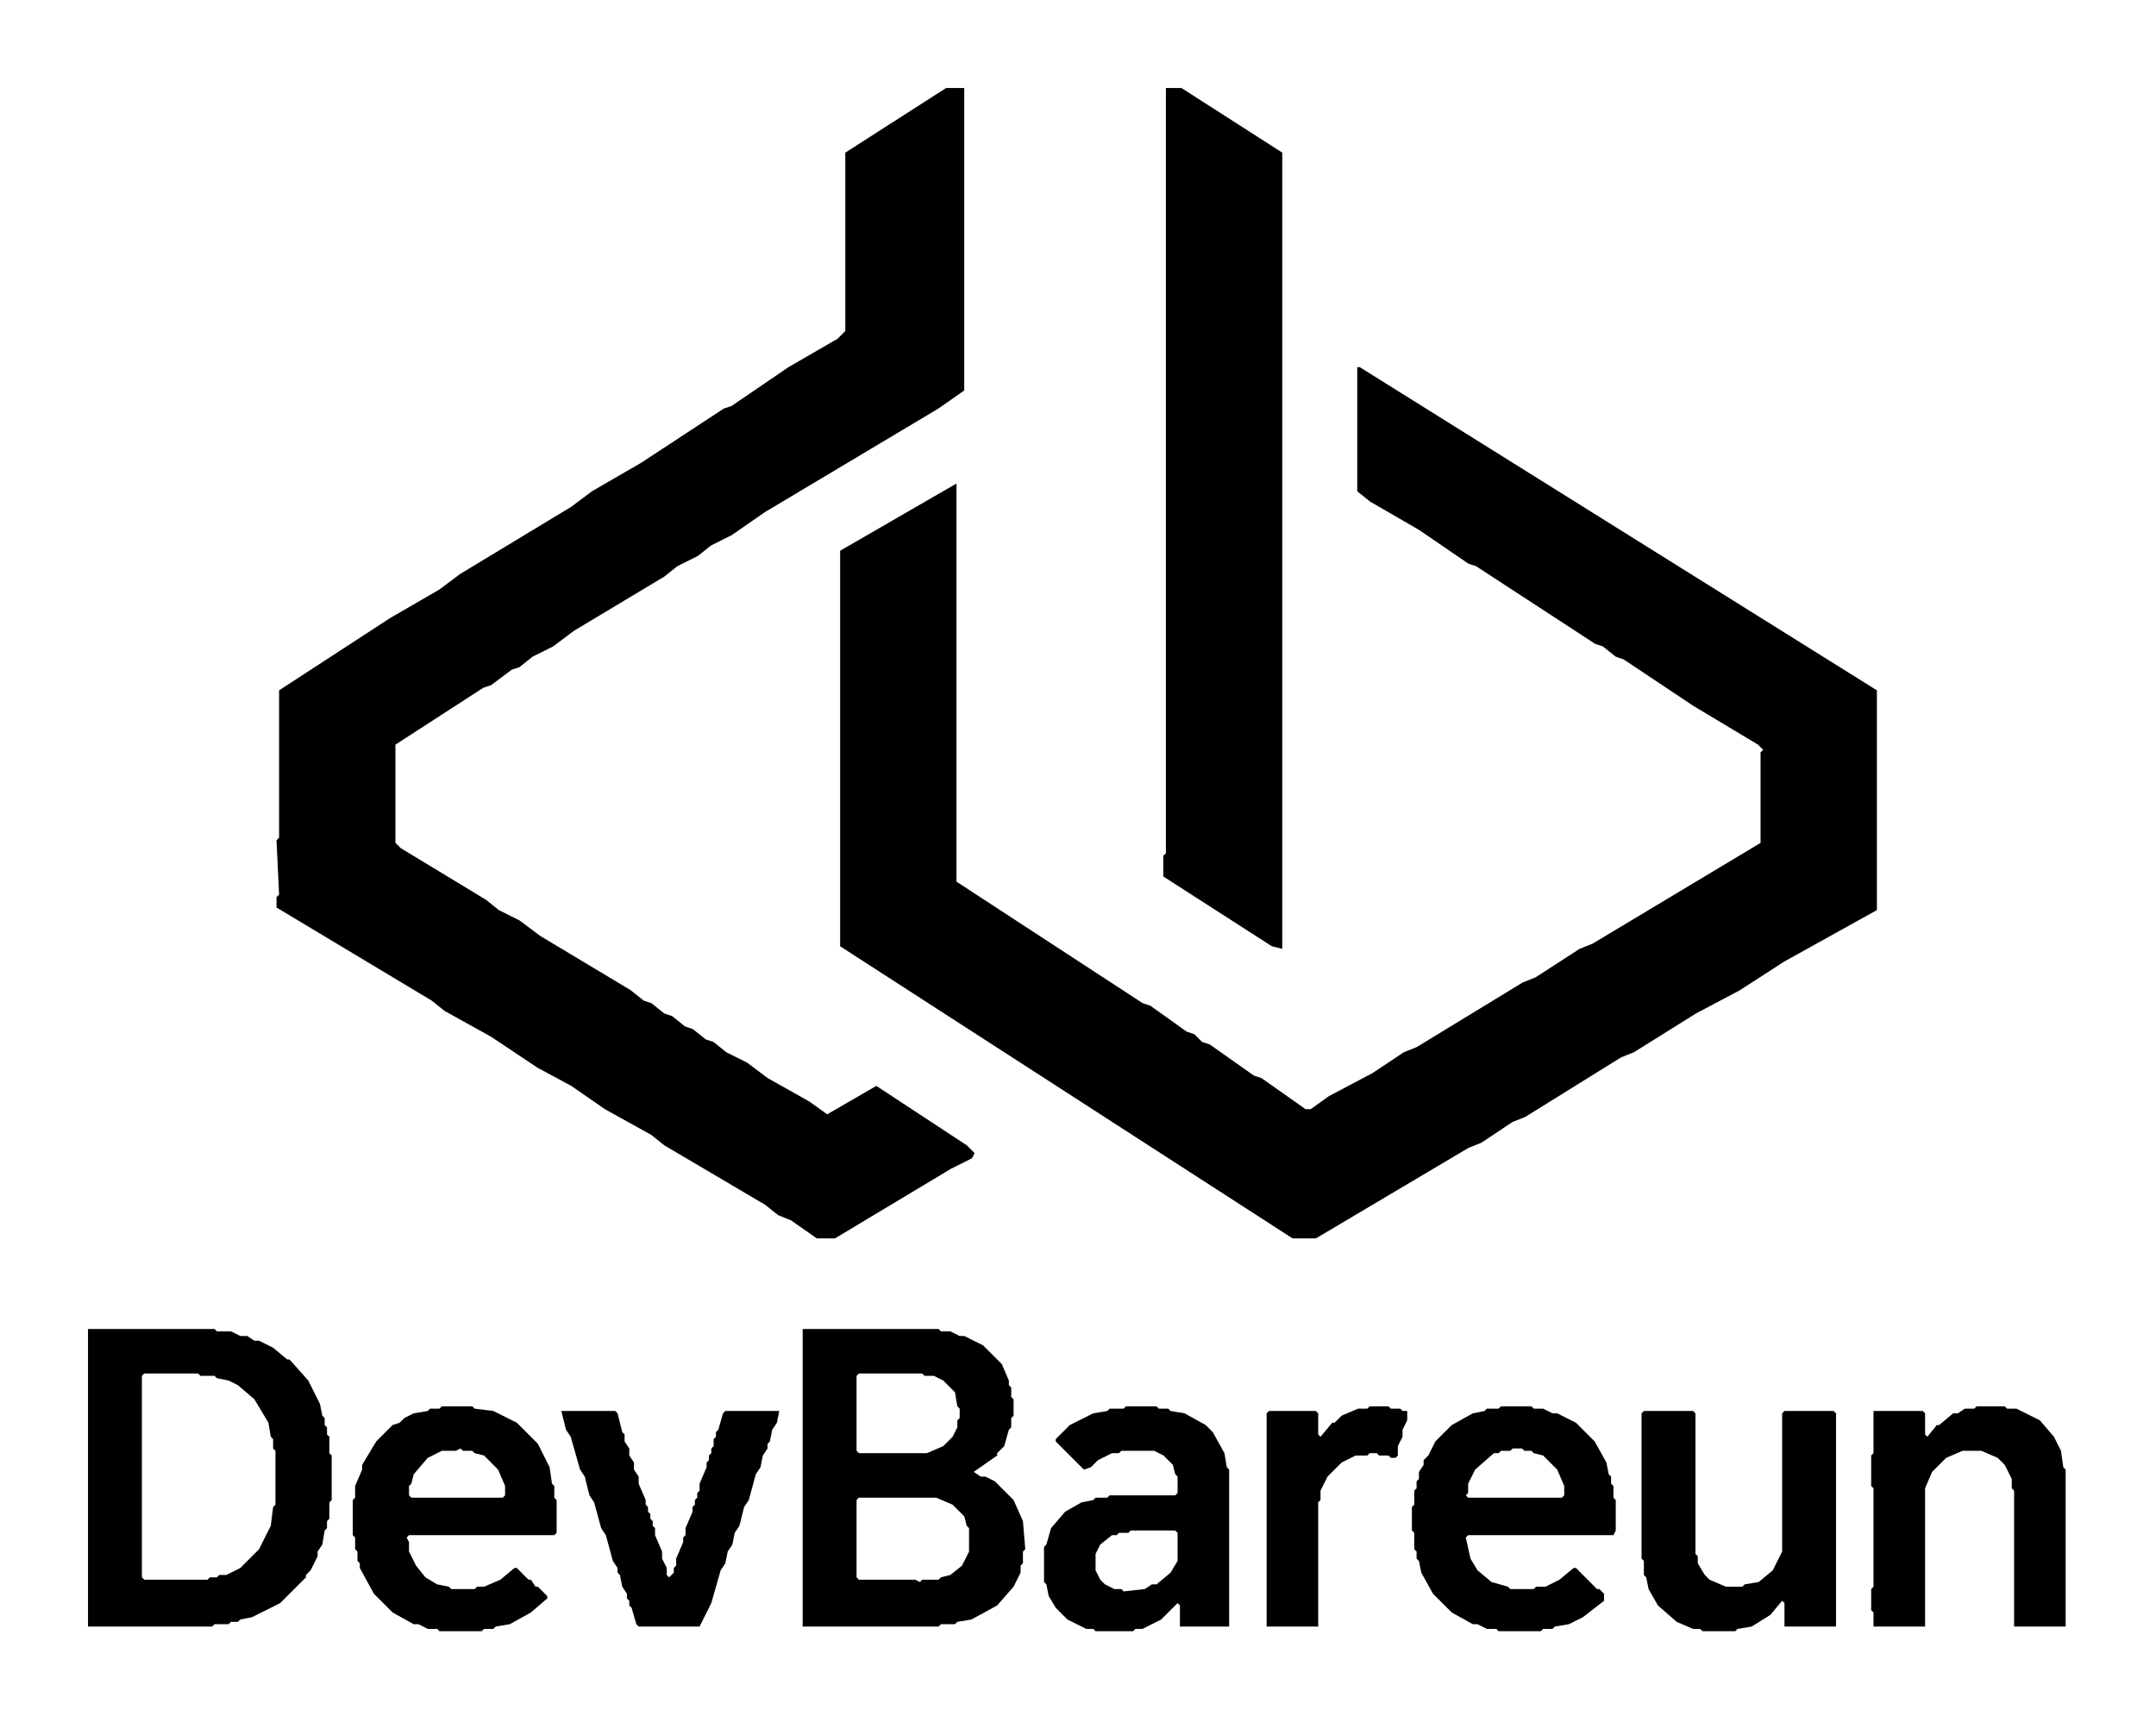
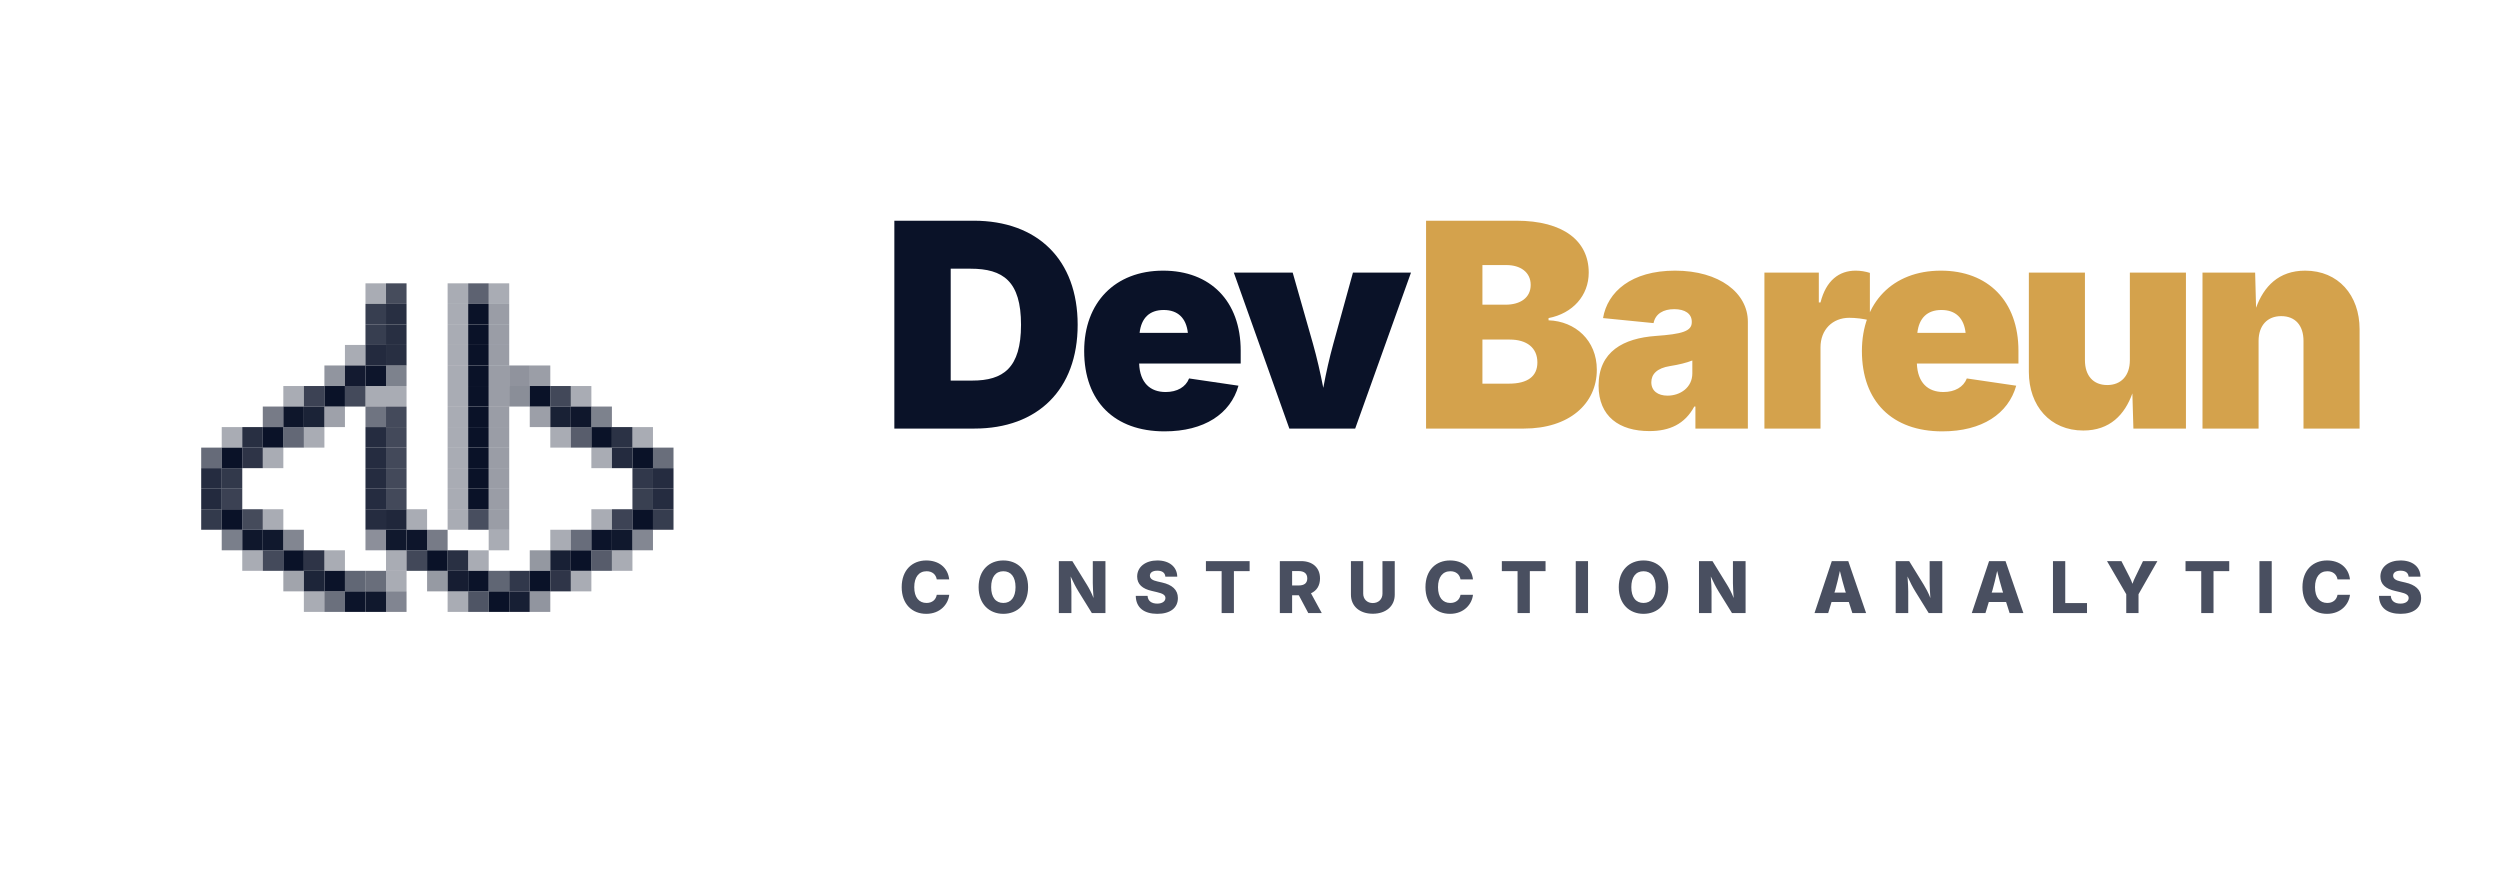
- <svg xmlns="http://www.w3.org/2000/svg" width="294" height="234" viewBox="0 0 294 234" role="img" aria-labelledby="title">
-   <g transform="translate(37.000 12.000) scale(0.352564)">
-     <path d="M 421.0 108.0 L 420.0 108.0 L 420.0 156.0 L 425.0 160.0 L 444.0 171.0 L 463.0 184.0 L 466.0 185.0 L 512.0 215.0 L 515.0 216.0 L 520.0 220.0 L 523.0 221.0 L 550.0 239.0 L 575.0 254.0 L 577.0 256.0 L 576.0 257.0 L 576.0 292.0 L 511.0 331.0 L 506.0 333.0 L 489.0 344.0 L 484.0 346.0 L 443.0 371.0 L 438.0 373.0 L 426.0 381.0 L 409.0 390.0 L 402.0 395.0 L 400.0 395.0 L 383.0 383.0 L 380.0 382.0 L 363.0 370.0 L 360.0 369.0 L 357.0 366.0 L 354.0 365.0 L 340.0 355.0 L 337.0 354.0 L 265.0 307.0 L 265.0 153.0 L 220.0 179.0 L 220.0 332.0 L 395.0 445.0 L 404.0 445.0 L 463.0 410.0 L 468.0 408.0 L 480.0 400.0 L 485.0 398.0 L 522.0 375.0 L 527.0 373.0 L 551.0 358.0 L 568.0 349.0 L 585.0 338.0 L 621.0 318.0 L 621.0 233.0 Z M 346.0 0.0 L 346.0 296.0 L 345.0 297.0 L 345.0 305.0 L 387.0 332.0 L 391.0 333.0 L 391.0 25.0 L 352.0 0.0 Z M 268.0 0.0 L 261.0 0.0 L 222.0 25.0 L 222.0 94.0 L 219.0 97.0 L 200.0 108.0 L 178.0 123.0 L 175.0 124.0 L 143.0 145.0 L 124.0 156.0 L 116.0 162.0 L 73.0 188.0 L 65.0 194.0 L 46.0 205.0 L 3.0 233.0 L 3.0 290.0 L 2.0 291.0 L 3.0 312.0 L 2.0 313.0 L 2.0 317.0 L 62.0 353.0 L 67.0 357.0 L 85.0 367.0 L 103.0 379.0 L 116.0 386.0 L 129.0 395.0 L 147.0 405.0 L 152.0 409.0 L 191.0 432.0 L 196.0 436.0 L 201.0 438.0 L 211.0 445.0 L 218.0 445.0 L 263.0 418.0 L 271.0 414.0 L 272.0 412.0 L 269.0 409.0 L 234.0 386.0 L 215.0 397.0 L 208.0 392.0 L 192.0 383.0 L 184.0 377.0 L 176.0 373.0 L 171.0 369.0 L 168.0 368.0 L 163.0 364.0 L 160.0 363.0 L 155.0 359.0 L 152.0 358.0 L 147.0 354.0 L 144.0 353.0 L 139.0 349.0 L 104.0 328.0 L 96.0 322.0 L 88.0 318.0 L 83.0 314.0 L 50.0 294.0 L 48.0 292.0 L 48.0 254.0 L 82.0 232.0 L 85.0 231.0 L 93.0 225.0 L 96.0 224.0 L 101.0 220.0 L 109.0 216.0 L 117.0 210.0 L 152.0 189.0 L 157.0 185.0 L 165.0 181.0 L 170.0 177.0 L 178.0 173.0 L 191.0 164.0 L 258.0 124.0 L 268.0 117.0 Z" fill="#000000" fill-rule="evenodd" />
+ <svg xmlns="http://www.w3.org/2000/svg" width="420" height="150" viewBox="0 0 420 150" role="img" aria-label="DevBareun compact logo">
+   <style>.brand{font-family:Inter,Segoe UI,Arial,sans-serif;font-size:48px;font-weight:900;letter-spacing:-2px;}.sub{font-family:Inter,Segoe UI,Arial,sans-serif;font-size:12px;font-weight:800;letter-spacing:4px;}</style>
+   <g transform="translate(20 20)">
+     <g transform="translate(0 0) scale(3.45)">
+       <g shape-rendering="geometricPrecision">
+         <rect x="12" y="8" width="1" height="1" fill="#0A1228" opacity="0.350" />
+         <rect x="13" y="8" width="1" height="1" fill="#0A1228" opacity="0.757" />
+         <rect x="16" y="8" width="1" height="1" fill="#0A1228" opacity="0.350" />
+         <rect x="17" y="8" width="1" height="1" fill="#0A1228" opacity="0.663" />
+         <rect x="18" y="8" width="1" height="1" fill="#0A1228" opacity="0.350" />
+         <rect x="12" y="9" width="1" height="1" fill="#0A1228" opacity="0.816" />
+         <rect x="13" y="9" width="1" height="1" fill="#0A1228" opacity="0.878" />
+         <rect x="16" y="9" width="1" height="1" fill="#0A1228" opacity="0.350" />
+         <rect x="17" y="9" width="1" height="1" fill="#0A1228" opacity="1.000" />
+         <rect x="18" y="9" width="1" height="1" fill="#0A1228" opacity="0.412" />
+         <rect x="12" y="10" width="1" height="1" fill="#0A1228" opacity="0.816" />
+         <rect x="13" y="10" width="1" height="1" fill="#0A1228" opacity="0.878" />
+         <rect x="16" y="10" width="1" height="1" fill="#0A1228" opacity="0.350" />
+         <rect x="17" y="10" width="1" height="1" fill="#0A1228" opacity="1.000" />
+         <rect x="18" y="10" width="1" height="1" fill="#0A1228" opacity="0.412" />
+         <rect x="11" y="11" width="1" height="1" fill="#0A1228" opacity="0.350" />
+         <rect x="12" y="11" width="1" height="1" fill="#0A1228" opacity="0.898" />
+         <rect x="13" y="11" width="1" height="1" fill="#0A1228" opacity="0.878" />
+         <rect x="16" y="11" width="1" height="1" fill="#0A1228" opacity="0.350" />
+         <rect x="17" y="11" width="1" height="1" fill="#0A1228" opacity="1.000" />
+         <rect x="18" y="11" width="1" height="1" fill="#0A1228" opacity="0.412" />
+         <rect x="10" y="12" width="1" height="1" fill="#0A1228" opacity="0.447" />
+         <rect x="11" y="12" width="1" height="1" fill="#0A1228" opacity="0.961" />
+         <rect x="12" y="12" width="1" height="1" fill="#0A1228" opacity="0.988" />
+         <rect x="13" y="12" width="1" height="1" fill="#0A1228" opacity="0.529" />
+         <rect x="16" y="12" width="1" height="1" fill="#0A1228" opacity="0.350" />
+         <rect x="17" y="12" width="1" height="1" fill="#0A1228" opacity="1.000" />
+         <rect x="18" y="12" width="1" height="1" fill="#0A1228" opacity="0.412" />
+         <rect x="19" y="12" width="1" height="1" fill="#0A1228" opacity="0.455" />
+         <rect x="20" y="12" width="1" height="1" fill="#0A1228" opacity="0.408" />
+         <rect x="8" y="13" width="1" height="1" fill="#0A1228" opacity="0.350" />
+         <rect x="9" y="13" width="1" height="1" fill="#0A1228" opacity="0.796" />
+         <rect x="10" y="13" width="1" height="1" fill="#0A1228" opacity="1.000" />
+         <rect x="11" y="13" width="1" height="1" fill="#0A1228" opacity="0.765" />
+         <rect x="12" y="13" width="1" height="1" fill="#0A1228" opacity="0.350" />
+         <rect x="13" y="13" width="1" height="1" fill="#0A1228" opacity="0.350" />
+         <rect x="16" y="13" width="1" height="1" fill="#0A1228" opacity="0.350" />
+         <rect x="17" y="13" width="1" height="1" fill="#0A1228" opacity="1.000" />
+         <rect x="18" y="13" width="1" height="1" fill="#0A1228" opacity="0.412" />
+         <rect x="19" y="13" width="1" height="1" fill="#0A1228" opacity="0.478" />
+         <rect x="20" y="13" width="1" height="1" fill="#0A1228" opacity="1.000" />
+         <rect x="21" y="13" width="1" height="1" fill="#0A1228" opacity="0.773" />
+         <rect x="22" y="13" width="1" height="1" fill="#0A1228" opacity="0.350" />
+         <rect x="7" y="14" width="1" height="1" fill="#0A1228" opacity="0.557" />
+         <rect x="8" y="14" width="1" height="1" fill="#0A1228" opacity="0.984" />
+         <rect x="9" y="14" width="1" height="1" fill="#0A1228" opacity="0.929" />
+         <rect x="10" y="14" width="1" height="1" fill="#0A1228" opacity="0.396" />
+         <rect x="12" y="14" width="1" height="1" fill="#0A1228" opacity="0.588" />
+         <rect x="13" y="14" width="1" height="1" fill="#0A1228" opacity="0.765" />
+         <rect x="16" y="14" width="1" height="1" fill="#0A1228" opacity="0.350" />
+         <rect x="17" y="14" width="1" height="1" fill="#0A1228" opacity="1.000" />
+         <rect x="18" y="14" width="1" height="1" fill="#0A1228" opacity="0.412" />
+         <rect x="20" y="14" width="1" height="1" fill="#0A1228" opacity="0.404" />
+         <rect x="21" y="14" width="1" height="1" fill="#0A1228" opacity="0.937" />
+         <rect x="22" y="14" width="1" height="1" fill="#0A1228" opacity="0.980" />
+         <rect x="23" y="14" width="1" height="1" fill="#0A1228" opacity="0.529" />
+         <rect x="5" y="15" width="1" height="1" fill="#0A1228" opacity="0.350" />
+         <rect x="6" y="15" width="1" height="1" fill="#0A1228" opacity="0.878" />
+         <rect x="7" y="15" width="1" height="1" fill="#0A1228" opacity="1.000" />
+         <rect x="8" y="15" width="1" height="1" fill="#0A1228" opacity="0.635" />
+         <rect x="9" y="15" width="1" height="1" fill="#0A1228" opacity="0.350" />
+         <rect x="12" y="15" width="1" height="1" fill="#0A1228" opacity="0.890" />
+         <rect x="13" y="15" width="1" height="1" fill="#0A1228" opacity="0.769" />
+         <rect x="16" y="15" width="1" height="1" fill="#0A1228" opacity="0.350" />
+         <rect x="17" y="15" width="1" height="1" fill="#0A1228" opacity="1.000" />
+         <rect x="18" y="15" width="1" height="1" fill="#0A1228" opacity="0.412" />
+         <rect x="21" y="15" width="1" height="1" fill="#0A1228" opacity="0.350" />
+         <rect x="22" y="15" width="1" height="1" fill="#0A1228" opacity="0.682" />
+         <rect x="23" y="15" width="1" height="1" fill="#0A1228" opacity="1.000" />
+         <rect x="24" y="15" width="1" height="1" fill="#0A1228" opacity="0.867" />
+         <rect x="25" y="15" width="1" height="1" fill="#0A1228" opacity="0.350" />
+         <rect x="4" y="16" width="1" height="1" fill="#0A1228" opacity="0.624" />
+         <rect x="5" y="16" width="1" height="1" fill="#0A1228" opacity="1.000" />
+         <rect x="6" y="16" width="1" height="1" fill="#0A1228" opacity="0.855" />
+         <rect x="7" y="16" width="1" height="1" fill="#0A1228" opacity="0.350" />
+         <rect x="12" y="16" width="1" height="1" fill="#0A1228" opacity="0.890" />
+         <rect x="13" y="16" width="1" height="1" fill="#0A1228" opacity="0.769" />
+         <rect x="16" y="16" width="1" height="1" fill="#0A1228" opacity="0.350" />
+         <rect x="17" y="16" width="1" height="1" fill="#0A1228" opacity="1.000" />
+         <rect x="18" y="16" width="1" height="1" fill="#0A1228" opacity="0.412" />
+         <rect x="23" y="16" width="1" height="1" fill="#0A1228" opacity="0.350" />
+         <rect x="24" y="16" width="1" height="1" fill="#0A1228" opacity="0.894" />
+         <rect x="25" y="16" width="1" height="1" fill="#0A1228" opacity="1.000" />
+         <rect x="26" y="16" width="1" height="1" fill="#0A1228" opacity="0.612" />
+         <rect x="4" y="17" width="1" height="1" fill="#0A1228" opacity="0.890" />
+         <rect x="5" y="17" width="1" height="1" fill="#0A1228" opacity="0.835" />
+         <rect x="12" y="17" width="1" height="1" fill="#0A1228" opacity="0.890" />
+         <rect x="13" y="17" width="1" height="1" fill="#0A1228" opacity="0.769" />
+         <rect x="16" y="17" width="1" height="1" fill="#0A1228" opacity="0.350" />
+         <rect x="17" y="17" width="1" height="1" fill="#0A1228" opacity="1.000" />
+         <rect x="18" y="17" width="1" height="1" fill="#0A1228" opacity="0.412" />
+         <rect x="25" y="17" width="1" height="1" fill="#0A1228" opacity="0.839" />
+         <rect x="26" y="17" width="1" height="1" fill="#0A1228" opacity="0.890" />
+         <rect x="4" y="18" width="1" height="1" fill="#0A1228" opacity="0.898" />
+         <rect x="5" y="18" width="1" height="1" fill="#0A1228" opacity="0.800" />
+         <rect x="12" y="18" width="1" height="1" fill="#0A1228" opacity="0.890" />
+         <rect x="13" y="18" width="1" height="1" fill="#0A1228" opacity="0.769" />
+         <rect x="16" y="18" width="1" height="1" fill="#0A1228" opacity="0.350" />
+         <rect x="17" y="18" width="1" height="1" fill="#0A1228" opacity="1.000" />
+         <rect x="18" y="18" width="1" height="1" fill="#0A1228" opacity="0.412" />
+         <rect x="25" y="18" width="1" height="1" fill="#0A1228" opacity="0.808" />
+         <rect x="26" y="18" width="1" height="1" fill="#0A1228" opacity="0.890" />
+         <rect x="4" y="19" width="1" height="1" fill="#0A1228" opacity="0.831" />
+         <rect x="5" y="19" width="1" height="1" fill="#0A1228" opacity="1.000" />
+         <rect x="6" y="19" width="1" height="1" fill="#0A1228" opacity="0.761" />
+         <rect x="7" y="19" width="1" height="1" fill="#0A1228" opacity="0.350" />
+         <rect x="12" y="19" width="1" height="1" fill="#0A1228" opacity="0.890" />
+         <rect x="13" y="19" width="1" height="1" fill="#0A1228" opacity="0.910" />
+         <rect x="14" y="19" width="1" height="1" fill="#0A1228" opacity="0.350" />
+         <rect x="16" y="19" width="1" height="1" fill="#0A1228" opacity="0.350" />
+         <rect x="17" y="19" width="1" height="1" fill="#0A1228" opacity="0.745" />
+         <rect x="18" y="19" width="1" height="1" fill="#0A1228" opacity="0.412" />
+         <rect x="23" y="19" width="1" height="1" fill="#0A1228" opacity="0.350" />
+         <rect x="24" y="19" width="1" height="1" fill="#0A1228" opacity="0.792" />
+         <rect x="25" y="19" width="1" height="1" fill="#0A1228" opacity="1.000" />
+         <rect x="26" y="19" width="1" height="1" fill="#0A1228" opacity="0.820" />
+         <rect x="5" y="20" width="1" height="1" fill="#0A1228" opacity="0.541" />
+         <rect x="6" y="20" width="1" height="1" fill="#0A1228" opacity="0.980" />
+         <rect x="7" y="20" width="1" height="1" fill="#0A1228" opacity="0.973" />
+         <rect x="8" y="20" width="1" height="1" fill="#0A1228" opacity="0.510" />
+         <rect x="12" y="20" width="1" height="1" fill="#0A1228" opacity="0.471" />
+         <rect x="13" y="20" width="1" height="1" fill="#0A1228" opacity="0.973" />
+         <rect x="14" y="20" width="1" height="1" fill="#0A1228" opacity="0.988" />
+         <rect x="15" y="20" width="1" height="1" fill="#0A1228" opacity="0.557" />
+         <rect x="18" y="20" width="1" height="1" fill="#0A1228" opacity="0.350" />
+         <rect x="21" y="20" width="1" height="1" fill="#0A1228" opacity="0.350" />
+         <rect x="22" y="20" width="1" height="1" fill="#0A1228" opacity="0.616" />
+         <rect x="23" y="20" width="1" height="1" fill="#0A1228" opacity="0.992" />
+         <rect x="24" y="20" width="1" height="1" fill="#0A1228" opacity="0.973" />
+         <rect x="25" y="20" width="1" height="1" fill="#0A1228" opacity="0.506" />
+         <rect x="6" y="21" width="1" height="1" fill="#0A1228" opacity="0.350" />
+         <rect x="7" y="21" width="1" height="1" fill="#0A1228" opacity="0.765" />
+         <rect x="8" y="21" width="1" height="1" fill="#0A1228" opacity="1.000" />
+         <rect x="9" y="21" width="1" height="1" fill="#0A1228" opacity="0.855" />
+         <rect x="10" y="21" width="1" height="1" fill="#0A1228" opacity="0.350" />
+         <rect x="13" y="21" width="1" height="1" fill="#0A1228" opacity="0.350" />
+         <rect x="14" y="21" width="1" height="1" fill="#0A1228" opacity="0.773" />
+         <rect x="15" y="21" width="1" height="1" fill="#0A1228" opacity="1.000" />
+         <rect x="16" y="21" width="1" height="1" fill="#0A1228" opacity="0.875" />
+         <rect x="17" y="21" width="1" height="1" fill="#0A1228" opacity="0.350" />
+         <rect x="20" y="21" width="1" height="1" fill="#0A1228" opacity="0.435" />
+         <rect x="21" y="21" width="1" height="1" fill="#0A1228" opacity="0.941" />
+         <rect x="22" y="21" width="1" height="1" fill="#0A1228" opacity="1.000" />
+         <rect x="23" y="21" width="1" height="1" fill="#0A1228" opacity="0.686" />
+         <rect x="24" y="21" width="1" height="1" fill="#0A1228" opacity="0.350" />
+         <rect x="8" y="22" width="1" height="1" fill="#0A1228" opacity="0.384" />
+         <rect x="9" y="22" width="1" height="1" fill="#0A1228" opacity="0.918" />
+         <rect x="10" y="22" width="1" height="1" fill="#0A1228" opacity="0.996" />
+         <rect x="11" y="22" width="1" height="1" fill="#0A1228" opacity="0.643" />
+         <rect x="12" y="22" width="1" height="1" fill="#0A1228" opacity="0.612" />
+         <rect x="13" y="22" width="1" height="1" fill="#0A1228" opacity="0.350" />
+         <rect x="15" y="22" width="1" height="1" fill="#0A1228" opacity="0.427" />
+         <rect x="16" y="22" width="1" height="1" fill="#0A1228" opacity="0.953" />
+         <rect x="17" y="22" width="1" height="1" fill="#0A1228" opacity="0.996" />
+         <rect x="18" y="22" width="1" height="1" fill="#0A1228" opacity="0.647" />
+         <rect x="19" y="22" width="1" height="1" fill="#0A1228" opacity="0.839" />
+         <rect x="20" y="22" width="1" height="1" fill="#0A1228" opacity="1.000" />
+         <rect x="21" y="22" width="1" height="1" fill="#0A1228" opacity="0.851" />
+         <rect x="22" y="22" width="1" height="1" fill="#0A1228" opacity="0.350" />
+         <rect x="9" y="23" width="1" height="1" fill="#0A1228" opacity="0.350" />
+         <rect x="10" y="23" width="1" height="1" fill="#0A1228" opacity="0.604" />
+         <rect x="11" y="23" width="1" height="1" fill="#0A1228" opacity="0.992" />
+         <rect x="12" y="23" width="1" height="1" fill="#0A1228" opacity="0.973" />
+         <rect x="13" y="23" width="1" height="1" fill="#0A1228" opacity="0.514" />
+         <rect x="16" y="23" width="1" height="1" fill="#0A1228" opacity="0.350" />
+         <rect x="17" y="23" width="1" height="1" fill="#0A1228" opacity="0.718" />
+         <rect x="18" y="23" width="1" height="1" fill="#0A1228" opacity="1.000" />
+         <rect x="19" y="23" width="1" height="1" fill="#0A1228" opacity="0.945" />
+         <rect x="20" y="23" width="1" height="1" fill="#0A1228" opacity="0.447" />
+       </g>
+     </g>
  </g>
-   <g transform="translate(12.000 181.244) scale(0.319527)">
-     <path d="M 664.0 35.0 L 663.0 36.0 L 663.0 98.0 L 664.0 99.0 L 664.0 105.0 L 665.0 106.0 L 666.0 111.0 L 670.0 118.0 L 678.0 125.0 L 685.0 128.0 L 688.0 128.0 L 689.0 129.0 L 703.0 129.0 L 704.0 128.0 L 710.0 127.0 L 718.0 122.0 L 723.0 116.0 L 724.0 117.0 L 724.0 127.0 L 746.0 127.0 L 746.0 36.0 L 745.0 35.0 L 724.0 35.0 L 723.0 36.0 L 723.0 95.0 L 719.0 103.0 L 713.0 108.0 L 707.0 109.0 L 706.0 110.0 L 699.0 110.0 L 692.0 107.0 L 690.0 105.0 L 687.0 100.0 L 687.0 97.0 L 686.0 96.0 L 686.0 36.0 L 685.0 35.0 Z M 202.0 35.0 L 204.0 43.0 L 206.0 46.0 L 210.0 60.0 L 212.0 63.0 L 214.0 71.0 L 216.0 74.0 L 219.0 85.0 L 221.0 88.0 L 224.0 99.0 L 226.0 102.0 L 226.0 104.0 L 227.0 105.0 L 228.0 110.0 L 230.0 113.0 L 230.0 115.0 L 231.0 116.0 L 231.0 118.0 L 232.0 119.0 L 234.0 126.0 L 235.0 127.0 L 261.0 127.0 L 266.0 117.0 L 270.0 103.0 L 272.0 100.0 L 273.0 95.0 L 275.0 92.0 L 276.0 87.0 L 278.0 84.0 L 280.0 76.0 L 282.0 73.0 L 285.0 62.0 L 287.0 59.0 L 288.0 54.0 L 290.0 51.0 L 290.0 49.0 L 291.0 48.0 L 292.0 43.0 L 294.0 40.0 L 295.0 35.0 L 272.0 35.0 L 271.0 36.0 L 269.0 43.0 L 268.0 44.0 L 268.0 46.0 L 267.0 47.0 L 267.0 50.0 L 266.0 51.0 L 266.0 53.0 L 265.0 54.0 L 265.0 56.0 L 264.0 57.0 L 264.0 59.0 L 261.0 66.0 L 261.0 69.0 L 260.0 70.0 L 260.0 72.0 L 259.0 73.0 L 259.0 75.0 L 258.0 76.0 L 258.0 78.0 L 255.0 85.0 L 255.0 88.0 L 254.0 89.0 L 254.0 91.0 L 251.0 98.0 L 251.0 101.0 L 250.0 102.0 L 250.0 104.0 L 248.0 106.0 L 247.0 105.0 L 247.0 102.0 L 245.0 98.0 L 245.0 95.0 L 242.0 88.0 L 242.0 85.0 L 241.0 84.0 L 241.0 82.0 L 240.0 81.0 L 240.0 79.0 L 239.0 78.0 L 239.0 76.0 L 238.0 75.0 L 238.0 73.0 L 235.0 66.0 L 235.0 63.0 L 233.0 60.0 L 233.0 57.0 L 231.0 54.0 L 231.0 51.0 L 229.0 48.0 L 229.0 45.0 L 228.0 44.0 L 226.0 36.0 L 225.0 35.0 Z M 833.0 39.0 L 823.0 34.0 L 819.0 34.0 L 818.0 33.0 L 806.0 33.0 L 805.0 34.0 L 801.0 34.0 L 798.0 36.0 L 796.0 36.0 L 790.0 41.0 L 789.0 41.0 L 785.0 46.0 L 784.0 45.0 L 784.0 36.0 L 783.0 35.0 L 762.0 35.0 L 762.0 53.0 L 761.0 54.0 L 761.0 67.0 L 762.0 68.0 L 762.0 110.0 L 761.0 111.0 L 761.0 120.0 L 762.0 121.0 L 762.0 127.0 L 784.0 127.0 L 784.0 68.0 L 787.0 61.0 L 793.0 55.0 L 800.0 52.0 L 808.0 52.0 L 815.0 55.0 L 818.0 58.0 L 821.0 64.0 L 821.0 68.0 L 822.0 69.0 L 822.0 127.0 L 844.0 127.0 L 844.0 60.0 L 843.0 59.0 L 842.0 52.0 L 839.0 46.0 Z M 591.0 36.0 L 582.0 41.0 L 575.0 48.0 L 572.0 54.0 L 570.0 56.0 L 570.0 58.0 L 568.0 61.0 L 568.0 64.0 L 567.0 65.0 L 567.0 68.0 L 566.0 69.0 L 566.0 75.0 L 565.0 76.0 L 565.0 86.0 L 566.0 87.0 L 566.0 94.0 L 567.0 95.0 L 567.0 98.0 L 568.0 99.0 L 569.0 104.0 L 574.0 113.0 L 582.0 121.0 L 591.0 126.0 L 593.0 126.0 L 597.0 128.0 L 601.0 128.0 L 602.0 129.0 L 620.0 129.0 L 621.0 128.0 L 625.0 128.0 L 626.0 127.0 L 632.0 126.0 L 638.0 123.0 L 647.0 116.0 L 647.0 113.0 L 645.0 111.0 L 644.0 111.0 L 635.0 102.0 L 634.0 102.0 L 628.0 107.0 L 622.0 110.0 L 618.0 110.0 L 617.0 111.0 L 607.0 111.0 L 606.0 110.0 L 599.0 108.0 L 593.0 103.0 L 590.0 98.0 L 588.0 89.0 L 589.0 88.0 L 651.0 88.0 L 652.0 86.0 L 652.0 73.0 L 651.0 72.0 L 651.0 67.0 L 650.0 66.0 L 650.0 63.0 L 649.0 62.0 L 648.0 57.0 L 643.0 48.0 L 635.0 40.0 L 627.0 36.0 L 625.0 36.0 L 621.0 34.0 L 617.0 34.0 L 616.0 33.0 L 603.0 33.0 L 602.0 34.0 L 597.0 34.0 L 596.0 35.0 Z M 588.0 71.0 L 589.0 70.0 L 589.0 66.0 L 592.0 60.0 L 600.0 53.0 L 602.0 53.0 L 603.0 52.0 L 607.0 52.0 L 608.0 51.0 L 612.0 51.0 L 613.0 52.0 L 616.0 52.0 L 617.0 53.0 L 621.0 54.0 L 627.0 60.0 L 630.0 67.0 L 630.0 71.0 L 629.0 72.0 L 589.0 72.0 Z M 563.0 35.0 L 561.0 35.0 L 560.0 34.0 L 556.0 34.0 L 555.0 33.0 L 547.0 33.0 L 546.0 34.0 L 542.0 34.0 L 535.0 37.0 L 532.0 40.0 L 531.0 40.0 L 526.0 46.0 L 525.0 45.0 L 525.0 36.0 L 524.0 35.0 L 504.0 35.0 L 503.0 36.0 L 503.0 127.0 L 525.0 127.0 L 525.0 74.0 L 526.0 73.0 L 526.0 69.0 L 529.0 63.0 L 535.0 57.0 L 541.0 54.0 L 546.0 54.0 L 547.0 53.0 L 550.0 53.0 L 551.0 54.0 L 555.0 54.0 L 556.0 55.0 L 558.0 55.0 L 559.0 54.0 L 559.0 50.0 L 561.0 46.0 L 561.0 43.0 L 563.0 39.0 Z M 419.0 41.0 L 413.0 47.0 L 413.0 48.0 L 425.0 60.0 L 428.0 59.0 L 431.0 56.0 L 437.0 53.0 L 440.0 53.0 L 441.0 52.0 L 455.0 52.0 L 459.0 54.0 L 463.0 58.0 L 464.0 62.0 L 465.0 63.0 L 465.0 70.0 L 464.0 71.0 L 436.0 71.0 L 435.0 72.0 L 430.0 72.0 L 429.0 73.0 L 424.0 74.0 L 417.0 78.0 L 411.0 85.0 L 409.0 92.0 L 408.0 93.0 L 408.0 108.0 L 409.0 109.0 L 410.0 114.0 L 413.0 119.0 L 418.0 124.0 L 426.0 128.0 L 429.0 128.0 L 430.0 129.0 L 446.0 129.0 L 447.0 128.0 L 450.0 128.0 L 458.0 124.0 L 465.0 117.0 L 466.0 118.0 L 466.0 127.0 L 487.0 127.0 L 487.0 60.0 L 486.0 59.0 L 485.0 53.0 L 480.0 44.0 L 477.0 41.0 L 468.0 36.0 L 462.0 35.0 L 461.0 34.0 L 457.0 34.0 L 456.0 33.0 L 443.0 33.0 L 442.0 34.0 L 436.0 34.0 L 435.0 35.0 L 429.0 36.0 Z M 464.0 86.0 L 465.0 87.0 L 465.0 99.0 L 462.0 104.0 L 456.0 109.0 L 454.0 109.0 L 451.0 111.0 L 442.0 112.0 L 441.0 111.0 L 438.0 111.0 L 434.0 109.0 L 432.0 107.0 L 430.0 103.0 L 430.0 96.0 L 432.0 92.0 L 437.0 88.0 L 439.0 88.0 L 440.0 87.0 L 444.0 87.0 L 445.0 86.0 Z M 139.0 36.0 L 135.0 38.0 L 133.0 40.0 L 130.0 41.0 L 123.0 48.0 L 117.0 58.0 L 117.0 60.0 L 114.0 67.0 L 114.0 72.0 L 113.0 73.0 L 113.0 88.0 L 114.0 89.0 L 114.0 94.0 L 115.0 95.0 L 115.0 99.0 L 116.0 100.0 L 116.0 102.0 L 122.0 113.0 L 130.0 121.0 L 139.0 126.0 L 141.0 126.0 L 145.0 128.0 L 149.0 128.0 L 150.0 129.0 L 168.0 129.0 L 169.0 128.0 L 173.0 128.0 L 174.0 127.0 L 180.0 126.0 L 189.0 121.0 L 196.0 115.0 L 196.0 114.0 L 192.0 110.0 L 191.0 110.0 L 189.0 107.0 L 188.0 107.0 L 183.0 102.0 L 182.0 102.0 L 176.0 107.0 L 169.0 110.0 L 166.0 110.0 L 165.0 111.0 L 155.0 111.0 L 154.0 110.0 L 149.0 109.0 L 144.0 106.0 L 140.0 101.0 L 137.0 95.0 L 137.0 91.0 L 136.0 89.0 L 137.0 88.0 L 199.0 88.0 L 200.0 87.0 L 200.0 73.0 L 199.0 72.0 L 199.0 67.0 L 198.0 66.0 L 197.0 59.0 L 192.0 49.0 L 183.0 40.0 L 173.0 35.0 L 165.0 34.0 L 164.0 33.0 L 151.0 33.0 L 150.0 34.0 L 146.0 34.0 L 145.0 35.0 Z M 137.0 67.0 L 138.0 66.0 L 139.0 62.0 L 145.0 55.0 L 151.0 52.0 L 157.0 52.0 L 159.0 51.0 L 160.0 52.0 L 164.0 52.0 L 165.0 53.0 L 169.0 54.0 L 175.0 60.0 L 178.0 67.0 L 178.0 71.0 L 177.0 72.0 L 138.0 72.0 L 137.0 71.0 Z M 305.0 0.0 L 305.0 127.0 L 363.0 127.0 L 364.0 126.0 L 370.0 126.0 L 371.0 125.0 L 377.0 124.0 L 388.0 118.0 L 395.0 110.0 L 398.0 104.0 L 398.0 101.0 L 399.0 100.0 L 399.0 95.0 L 400.0 94.0 L 399.0 82.0 L 395.0 73.0 L 387.0 65.0 L 383.0 63.0 L 381.0 63.0 L 378.0 61.0 L 388.0 54.0 L 388.0 53.0 L 391.0 50.0 L 393.0 43.0 L 394.0 42.0 L 394.0 38.0 L 395.0 37.0 L 395.0 30.0 L 394.0 29.0 L 394.0 25.0 L 393.0 24.0 L 393.0 22.0 L 390.0 15.0 L 382.0 7.0 L 374.0 3.0 L 372.0 3.0 L 368.0 1.0 L 364.0 1.0 L 363.0 0.0 Z M 328.0 73.0 L 329.0 72.0 L 362.0 72.0 L 369.0 75.0 L 374.0 80.0 L 375.0 84.0 L 376.0 85.0 L 376.0 95.0 L 373.0 101.0 L 368.0 105.0 L 364.0 106.0 L 363.0 107.0 L 356.0 107.0 L 355.0 108.0 L 353.0 107.0 L 329.0 107.0 L 328.0 106.0 Z M 328.0 20.0 L 329.0 19.0 L 356.0 19.0 L 357.0 20.0 L 361.0 20.0 L 365.0 22.0 L 370.0 27.0 L 371.0 33.0 L 372.0 34.0 L 372.0 38.0 L 371.0 39.0 L 371.0 42.0 L 369.0 46.0 L 365.0 50.0 L 358.0 53.0 L 329.0 53.0 L 328.0 52.0 Z M 0.0 0.0 L 0.0 127.0 L 53.0 127.0 L 54.0 126.0 L 60.0 126.0 L 61.0 125.0 L 64.0 125.0 L 65.0 124.0 L 70.0 123.0 L 82.0 117.0 L 93.0 106.0 L 93.0 105.0 L 95.0 103.0 L 98.0 97.0 L 98.0 95.0 L 100.0 92.0 L 101.0 86.0 L 102.0 85.0 L 102.0 82.0 L 103.0 81.0 L 103.0 74.0 L 104.0 73.0 L 104.0 54.0 L 103.0 53.0 L 103.0 46.0 L 102.0 45.0 L 102.0 42.0 L 101.0 41.0 L 101.0 38.0 L 100.0 37.0 L 99.0 32.0 L 94.0 22.0 L 86.0 13.0 L 85.0 13.0 L 79.0 8.0 L 73.0 5.0 L 71.0 5.0 L 68.0 3.0 L 65.0 3.0 L 61.0 1.0 L 55.0 1.0 L 54.0 0.0 Z M 24.0 19.0 L 47.0 19.0 L 48.0 20.0 L 54.0 20.0 L 55.0 21.0 L 60.0 22.0 L 64.0 24.0 L 71.0 30.0 L 77.0 40.0 L 78.0 46.0 L 79.0 47.0 L 79.0 51.0 L 80.0 52.0 L 80.0 75.0 L 79.0 76.0 L 78.0 84.0 L 73.0 94.0 L 65.0 102.0 L 59.0 105.0 L 56.0 105.0 L 55.0 106.0 L 52.0 106.0 L 51.0 107.0 L 24.0 107.0 L 23.0 106.0 L 23.0 20.0 Z" fill="#000000" fill-rule="evenodd" />
-   </g>
+   <text x="148" y="72" class="brand" fill="#0A1228">Dev<tspan fill="#D4A24C">Bareun</tspan>
+   </text>
+   <text x="151" y="103" class="sub" fill="#0A1228" opacity="0.74">CONSTRUCTION ANALYTICS</text>
</svg>
